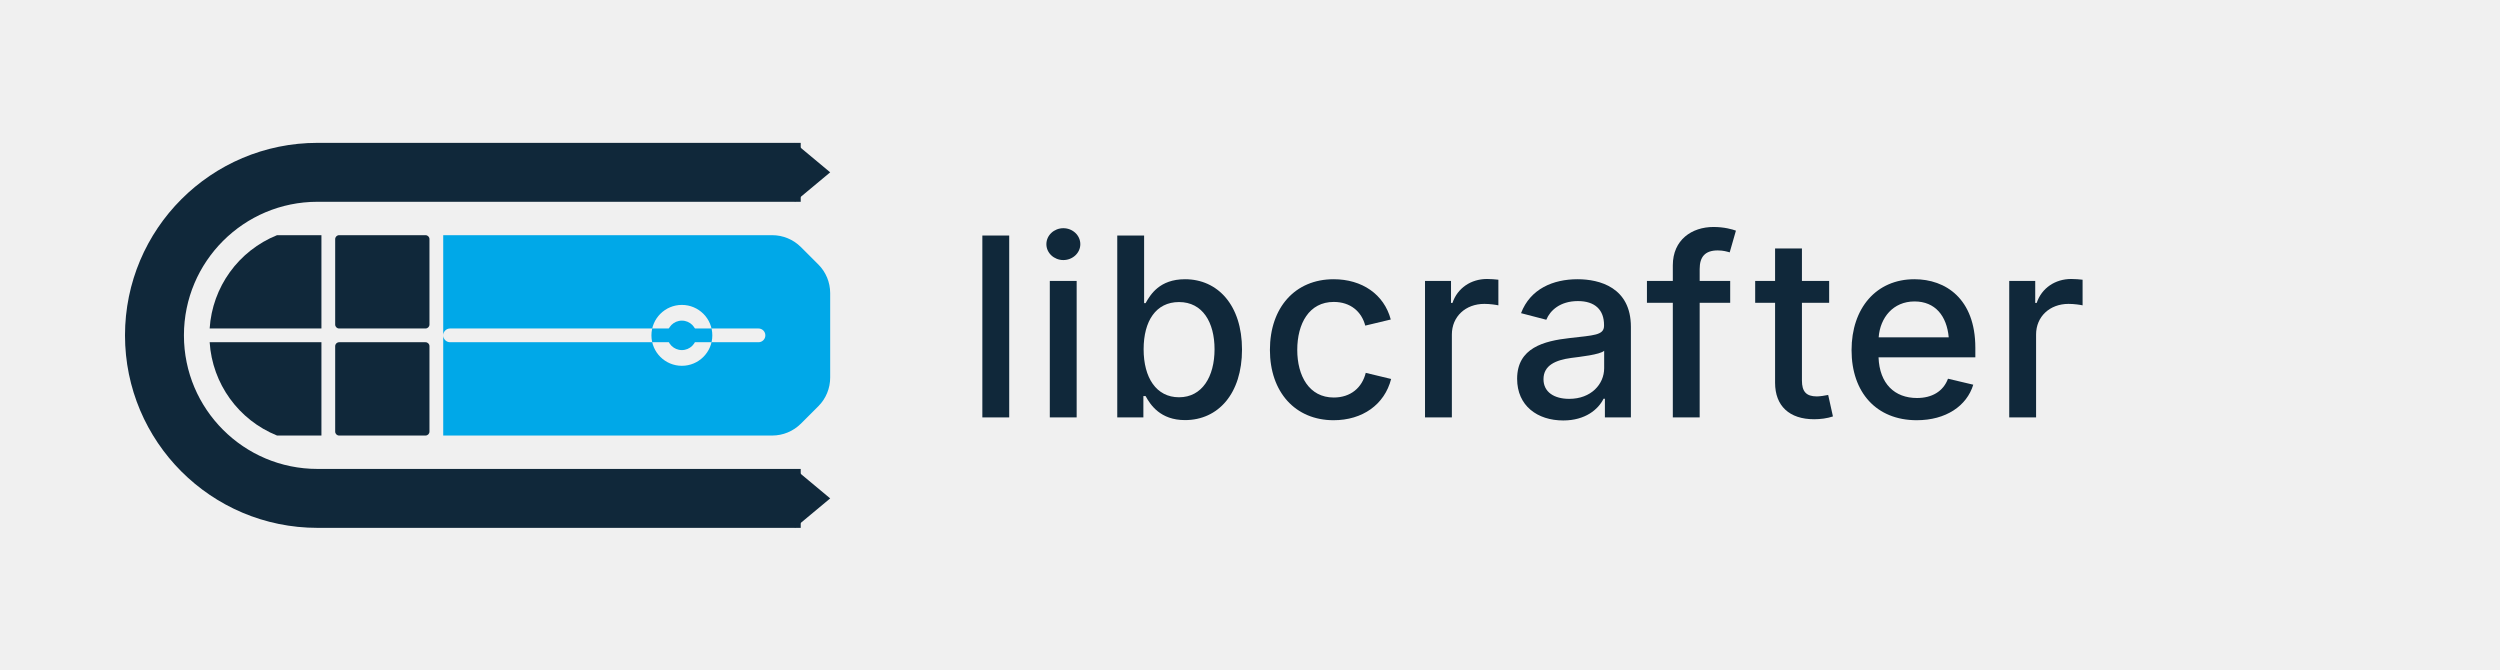
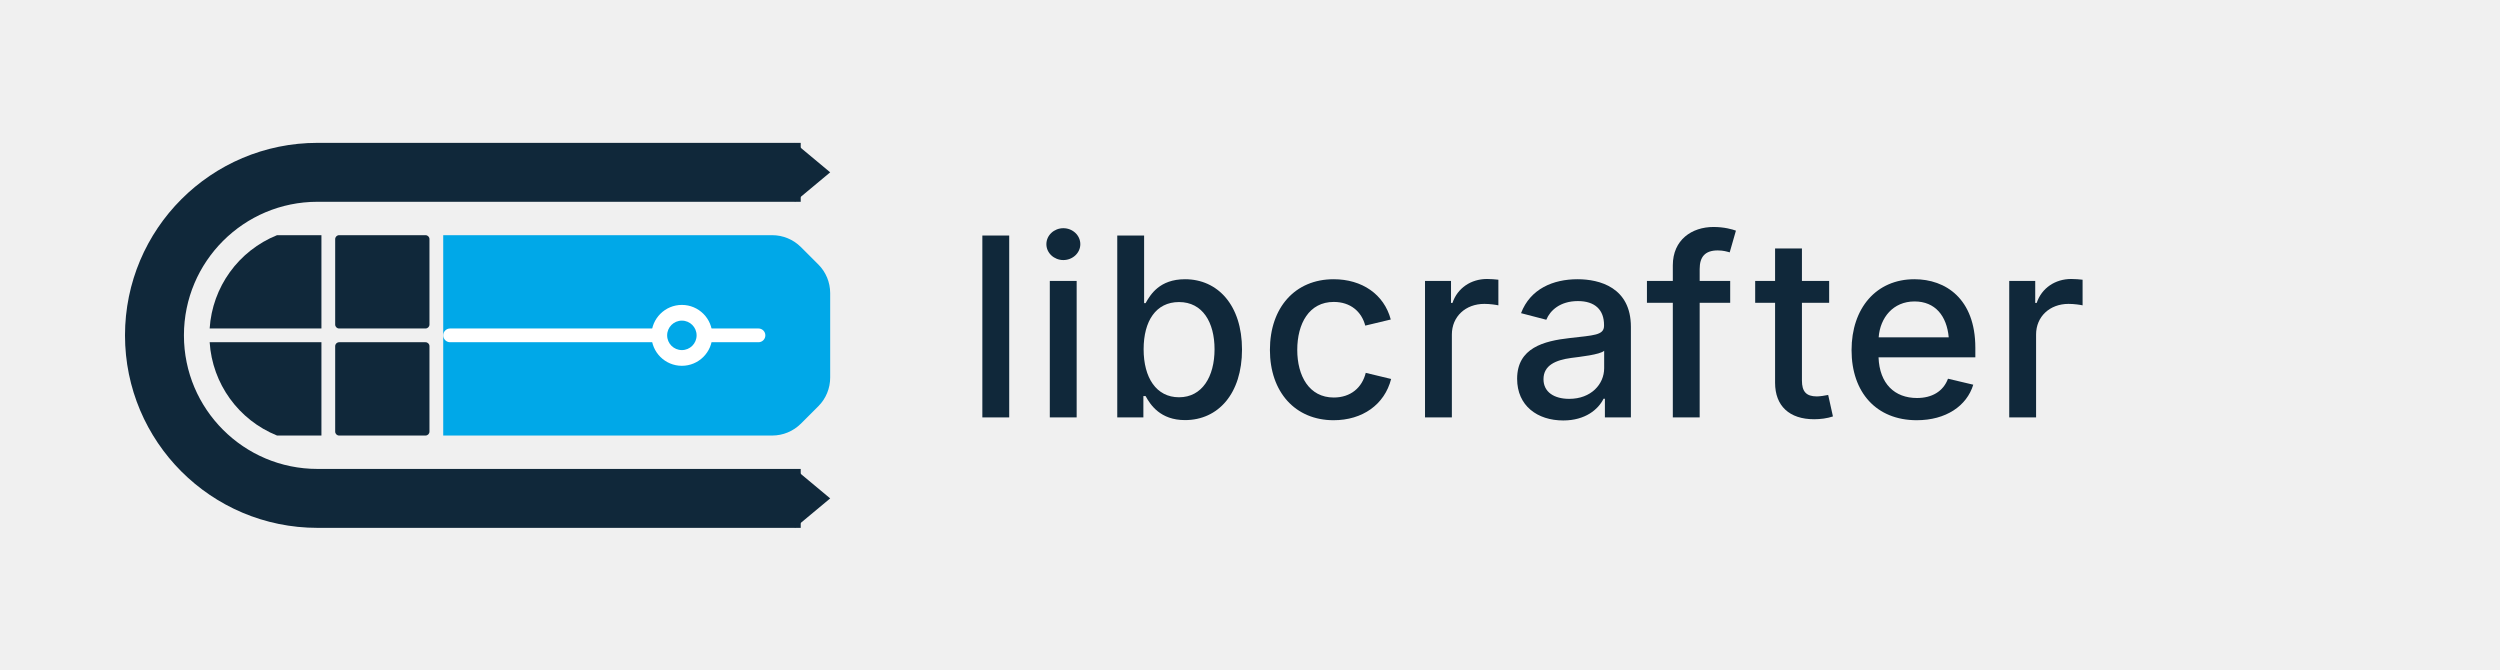
<svg xmlns="http://www.w3.org/2000/svg" viewBox="0 0 1120 300" role="img" aria-labelledby="title desc" version="1.1" id="svg35">
  <defs id="defs6">
    <style id="style4">
      .navy { fill: #10283a; }
      .navy-stroke { fill: none; stroke: #10283a; stroke-width: 60; stroke-linecap: butt; stroke-linejoin: round; }
      .cyan { fill: #00a8e8; }
      .wordmark {
        fill: #10283a;
        font-family: "Inter", "Segoe UI", Arial, sans-serif;
        font-size: 112px;
        font-weight: 500;
        font-variant-ligatures: none;
        letter-spacing: 2px;
      }
    </style>
  </defs>
  <g id="mark" transform="matrix(0.44,0,0,0.44,-12.64,-75.04)">
    <path class="navy-stroke" d="M 844,346 H 352 a 166,166 0 0 0 0,332 h 492" id="path8" />
    <path class="navy" d="m 838,316 36,30 -36,30 z" id="path10" />
    <path class="navy" d="m 838,648 36,30 -36,30 z" id="path12" />
    <path class="navy" d="M 310.8,410 H 356 v 95 H 242.2 a 110,110 0 0 1 68.6,-95 z" id="path14" />
    <path class="navy" d="M 242.2,519 H 356 v 95 h -45.2 a 110,110 0 0 1 -68.6,-95 z" id="path16" />
    <path id="rect18" class="navy" style="fill:#10283a" d="m 374,410 h 88 c 2.216,0 4,1.784 4,4 v 87 c 0,2.216 -1.784,4 -4,4 h -88 c -2.216,0 -4,-1.784 -4,-4 v -87 c 0,-2.216 1.784,-4 4,-4 z" />
    <path id="rect20" class="navy" style="fill:#10283a" d="m 374,519 h 88 c 2.216,0 4,1.784 4,4 v 87 c 0,2.216 -1.784,4 -4,4 h -88 c -2.216,0 -4,-1.784 -4,-4 v -87 c 0,-2.216 1.784,-4 4,-4 z" />
-     <path class="cyan" fill-rule="evenodd" d="m 480,410 h 335 c 11,0 21.5,4.4 29.3,12.2 l 17.7,17.7 c 7.7,7.7 12,18.2 12,29.1 v 86 c 0,10.9 -4.3,21.4 -12,29.1 l -17.7,17.7 C 836.5,609.6 826,614 815,614 H 480 Z m 7,95 h 314 a 7,7 0 0 1 7,7 7,7 0 0 1 -7,7 H 487 a 7,7 0 0 1 -7,-7 7,7 0 0 1 7,-7 z m 267,7 a 31,31 0 1 1 -62,0 31,31 0 1 1 62,0 z" id="path22" />
+     <path class="cyan" d="m 480,410 h 335 c 11,0 21.5,4.4 29.3,12.2 l 17.7,17.7 c 7.7,7.7 12,18.2 12,29.1 v 86 c 0,10.9 -4.3,21.4 -12,29.1 l -17.7,17.7 C 836.5,609.6 826,614 815,614 H 480 Z" id="path22" />
+     <path style="fill:#ffffff" d="m 487,505 h 314 a 7,7 0 0 1 7,7 7,7 0 0 1 -7,7 H 487 a 7,7 0 0 1 -7,-7 7,7 0 0 1 7,-7 z" id="path26" />
+     <path style="fill:#ffffff" d="m 754,512 a 31,31 0 1 1 -62,0 31,31 0 1 1 62,0 z" id="path28" />
    <path id="circle24" class="cyan" style="fill:#00a8e8" d="m 738,512 a 15,15 0 0 1 -15,15 15,15 0 0 1 -15,-15 15,15 0 0 1 15,-15 15,15 0 0 1 15,15 z" />
  </g>
  <g aria-label="libcrafter" id="text33" class="wordmark" style="font-weight:500;font-size:112px;font-family:Inter, 'Segoe UI', Arial, sans-serif;font-variant-ligatures:none;letter-spacing:2px;fill:#10283a">
    <path d="M 452.125,105.516 H 440.094 V 187 H 452.125 Z" id="path42" />
    <path d="m 470.312,187 h 12.031 V 125.859 H 470.312 Z m 6.07,-70.492 c 4.156,0 7.602,-3.172 7.602,-7.109 0,-3.992 -3.445,-7.164 -7.602,-7.164 -4.156,0 -7.602,3.172 -7.602,7.164 0,3.938 3.445,7.109 7.602,7.109 z" id="path44" />
    <path d="m 530.883,188.203 c 14.875,0 25.539,-11.867 25.539,-31.609 0,-19.906 -10.883,-31.5 -25.539,-31.5 -11.43,0 -15.531,6.945 -17.664,10.719 H 512.562 V 105.516 H 500.531 V 187 h 11.703 v -9.57 h 0.984 c 2.133,3.883 6.562,10.773 17.664,10.773 z m -2.68,-10.227 c -10.172,0 -15.859,-8.75 -15.859,-21.492 0,-12.688 5.523,-21.164 15.859,-21.164 10.609,0 15.914,9.133 15.914,21.164 0,12.141 -5.469,21.492 -15.914,21.492 z" id="path46" />
    <path d="m 597.469,188.258 c 12.852,0 22.805,-6.945 25.758,-18.484 l -11.375,-2.734 c -1.641,6.617 -6.727,11.047 -14.328,11.047 -11.047,0 -16.352,-9.68 -16.352,-21.328 0,-11.812 5.305,-21.492 16.352,-21.492 7.492,0 12.469,4.32 14.109,10.609 l 11.43,-2.734 c -3.008,-11.32 -12.906,-18.047 -25.594,-18.047 -17.227,0 -28.547,12.633 -28.547,31.664 0,18.867 11.32,31.5 28.547,31.5 z" id="path48" />
    <path d="m 638.406,187 h 12.031 v -37.133 c 0,-8.039 6.125,-13.727 14.547,-13.727 2.516,0 5.414,0.438 6.289,0.656 V 125.312 c -1.258,-0.164 -3.555,-0.328 -5.086,-0.328 -7.164,0 -13.234,4.047 -15.477,10.719 h -0.656 v -9.844 h -11.648 z" id="path50" />
    <path d="m 700.344,188.367 c 9.898,0 15.695,-4.977 18.047,-9.734 h 0.602 V 187 h 11.648 v -40.578 c 0,-17.664 -14.055,-21.328 -23.898,-21.328 -10.883,0 -21.164,4.266 -25.32,15.203 l 11.32,2.953 c 1.695,-4.156 6.18,-8.367 14.164,-8.367 7.656,0 11.703,3.938 11.703,10.719 v 0.328 c 0,4.32 -4.648,4.266 -15.422,5.523 -11.539,1.312 -23.516,4.375 -23.516,18.266 0,12.031 9.023,18.648 20.672,18.648 z m 2.68,-9.68 c -6.727,0 -11.539,-3.008 -11.539,-8.805 0,-6.289 5.578,-8.586 12.359,-9.516 3.719,-0.492 13.016,-1.477 14.82,-3.227 v 7.82 c 0,7.164 -5.852,13.727 -15.641,13.727 z" id="path52" />
    <path d="M 775.125,125.859 H 761.453 V 120.5 c 0,-5.359 2.352,-8.312 8.094,-8.312 2.516,0 4.211,0.547 5.359,0.875 l 2.789,-9.734 c -1.641,-0.602 -5.25,-1.641 -10.062,-1.641 -9.68,0 -18.211,5.742 -18.211,17.172 v 7 h -11.594 v 9.789 h 11.594 V 187 h 12.031 V 135.648 H 775.125 Z" id="path54" />
    <path d="M 819.461,125.859 H 807.266 V 111.312 h -12.031 v 14.547 h -8.914 v 9.789 h 8.914 v 35.82 c 0,10.391 6.398,16.352 17.5,16.352 2.789,0 5.852,-0.383 8.422,-1.258 l -2.133,-9.625 c -1.477,0.328 -3.828,0.656 -5.086,0.656 -4.758,0 -6.672,-2.188 -6.672,-7.109 v -34.836 h 12.195 z" id="path56" />
    <path d="m 858.703,188.258 c 13.07,0 22.422,-6.398 25.32,-15.914 l -11.32,-2.68 c -2.133,5.688 -7.164,8.641 -13.891,8.641 -10.008,0 -16.789,-6.398 -17.227,-18.211 h 43.367 v -4.266 c 0,-22.039 -13.344,-30.734 -27.289,-30.734 -17.117,0 -28.164,12.961 -28.164,31.773 0,18.977 11.156,31.391 29.203,31.391 z M 841.641,151.125 c 0.656,-8.805 6.453,-16.078 16.078,-16.078 9.242,0 14.438,6.453 15.312,16.078 z" id="path58" />
    <path d="m 900.133,187 h 12.031 v -37.133 c 0,-8.039 6.125,-13.727 14.547,-13.727 2.516,0 5.414,0.438 6.289,0.656 V 125.312 c -1.258,-0.164 -3.555,-0.328 -5.086,-0.328 -7.164,0 -13.234,4.047 -15.477,10.719 h -0.656 v -9.844 h -11.648 z" id="path60" />
  </g>
</svg>
